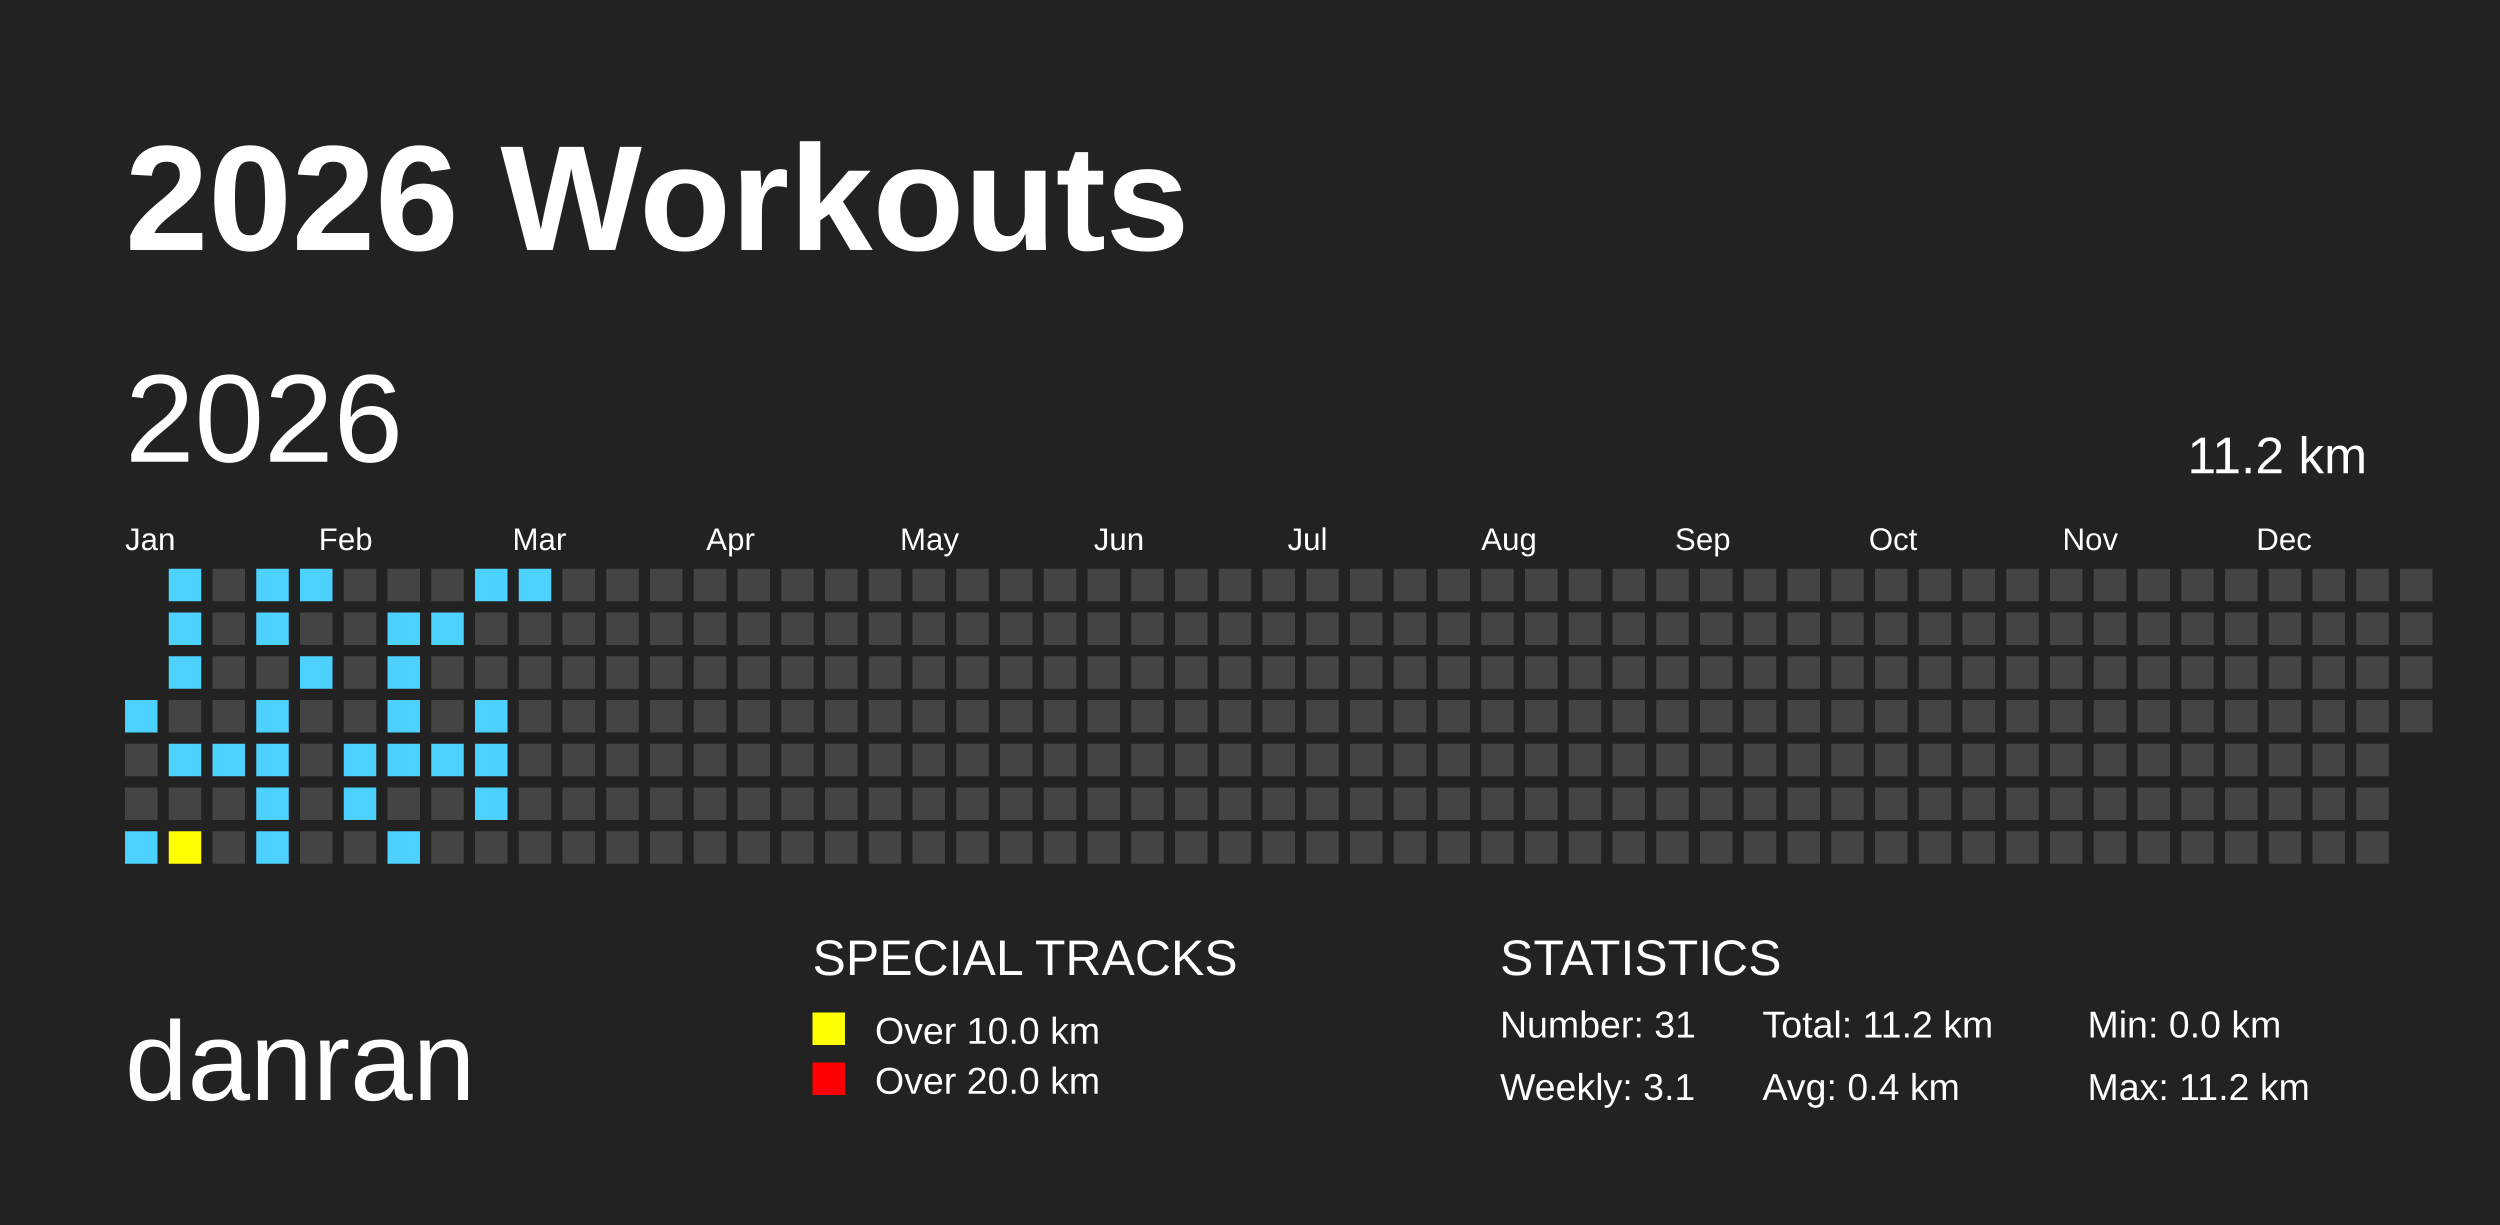
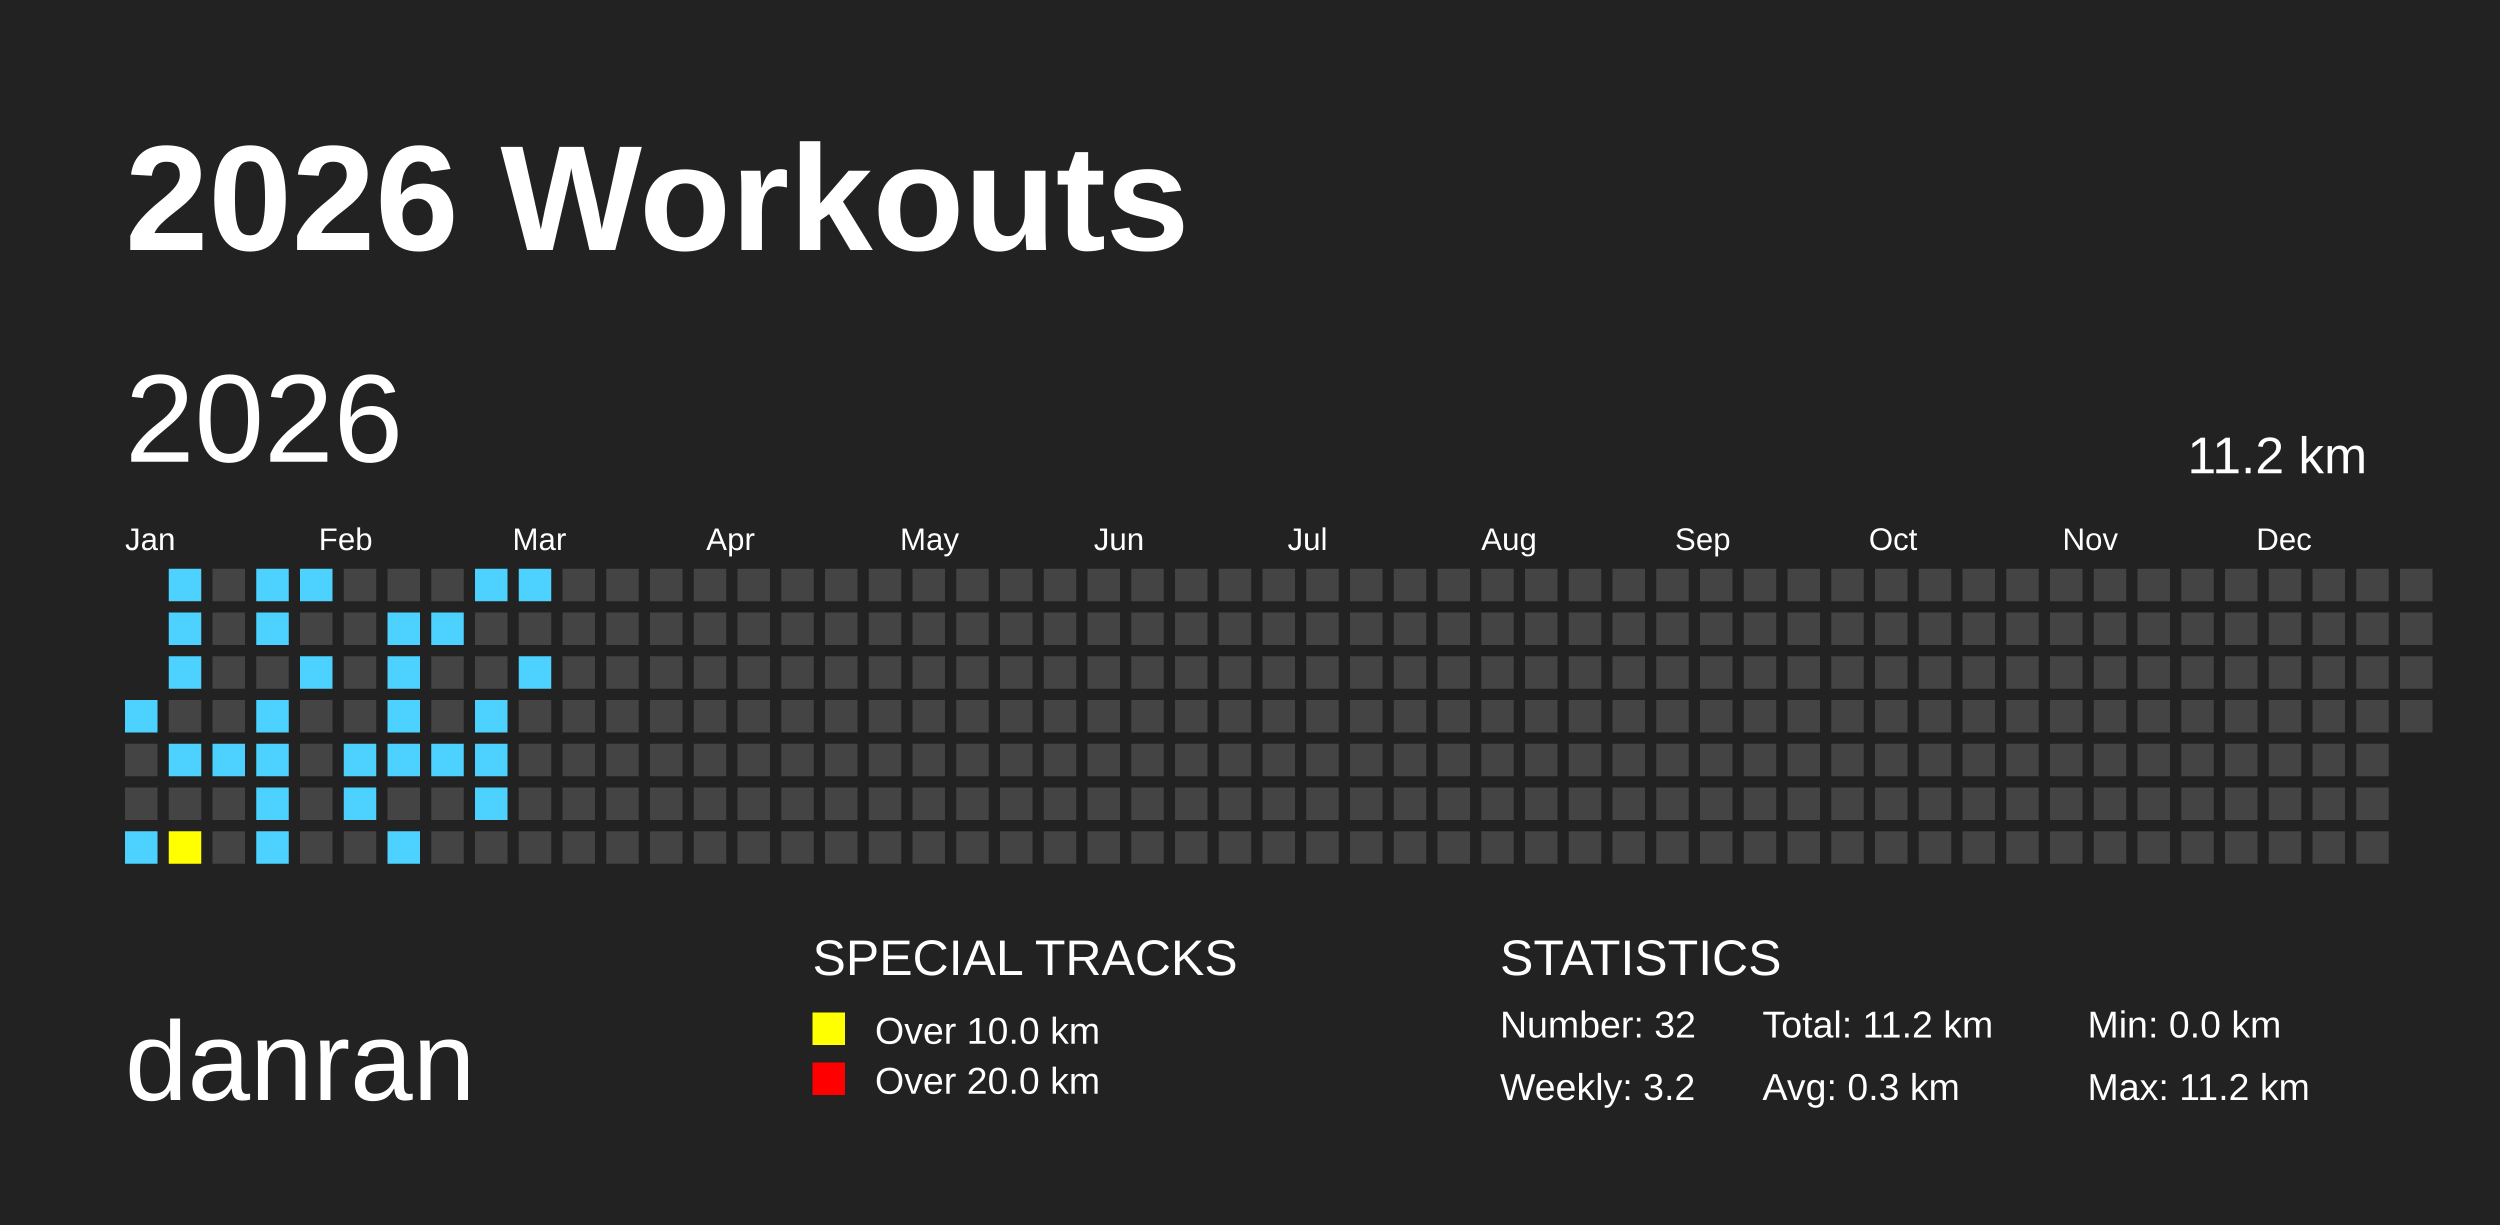
<svg xmlns="http://www.w3.org/2000/svg" baseProfile="full" height="98mm" version="1.1" viewBox="0,0,200,98" width="200mm">
  <defs />
  <rect fill="#222222" height="98" width="200" x="0" y="0" />
  <text fill="#FFFFFF" style="font-size:12px; font-family:Arial; font-weight:bold;" x="10" y="20">2026 Workouts</text>
  <text fill="#FFFFFF" style="font-size:9px; font-family:Arial" x="10" y="88">danran</text>
  <text fill="#FFFFFF" style="font-size:4px; font-family:Arial" x="65" y="78">SPECIAL TRACKS</text>
  <rect fill="yellow" height="2.6" width="2.6" x="65" y="81" />
  <text fill="#FFFFFF" style="font-size:3px; font-family:Arial" x="70" y="83.5">Over 10.0 km</text>
  <rect fill="red" height="2.6" width="2.6" x="65" y="85" />
  <text fill="#FFFFFF" style="font-size:3px; font-family:Arial" x="70" y="87.5">Over 20.0 km</text>
  <text fill="#FFFFFF" style="font-size:4px; font-family:Arial" x="120" y="78">STATISTICS</text>
-   <text fill="#FFFFFF" style="font-size:3px; font-family:Arial" x="120" y="83">Number: 31</text>
-   <text fill="#FFFFFF" style="font-size:3px; font-family:Arial" x="120" y="88">Weekly: 3.1</text>
+   <text fill="#FFFFFF" style="font-size:3px; font-family:Arial" x="120" y="83">Number: 32</text>
+   <text fill="#FFFFFF" style="font-size:3px; font-family:Arial" x="120" y="88">Weekly: 3.2</text>
  <text fill="#FFFFFF" style="font-size:3px; font-family:Arial" x="141" y="83">Total: 11.2 km</text>
-   <text fill="#FFFFFF" style="font-size:3px; font-family:Arial" x="141" y="88">Avg: 0.4 km</text>
+   <text fill="#FFFFFF" style="font-size:3px; font-family:Arial" x="141" y="88">Avg: 0.3 km</text>
  <text fill="#FFFFFF" style="font-size:3px; font-family:Arial" x="167" y="83">Min: 0.0 km</text>
  <text fill="#FFFFFF" style="font-size:3px; font-family:Arial" x="167" y="88">Max: 11.2 km</text>
  <text dominant-baseline="hanging" fill="#FFFFFF" style="font-size:10.0px; font-family:Arial;" x="10" y="30">2026</text>
  <text dominant-baseline="hanging" fill="#FFFFFF" style="font-size:4.125px; font-family:Arial;" x="175" y="35">11.2 km</text>
  <text fill="#FFFFFF" style="font-size:2.5px; font-family:Arial" x="10.0" y="44">Jan</text>
  <text fill="#FFFFFF" style="font-size:2.5px; font-family:Arial" x="25.5" y="44">Feb</text>
  <text fill="#FFFFFF" style="font-size:2.5px; font-family:Arial" x="41.0" y="44">Mar</text>
  <text fill="#FFFFFF" style="font-size:2.5px; font-family:Arial" x="56.5" y="44">Apr</text>
  <text fill="#FFFFFF" style="font-size:2.5px; font-family:Arial" x="72.0" y="44">May</text>
  <text fill="#FFFFFF" style="font-size:2.5px; font-family:Arial" x="87.5" y="44">Jun</text>
  <text fill="#FFFFFF" style="font-size:2.5px; font-family:Arial" x="103.0" y="44">Jul</text>
  <text fill="#FFFFFF" style="font-size:2.5px; font-family:Arial" x="118.5" y="44">Aug</text>
  <text fill="#FFFFFF" style="font-size:2.5px; font-family:Arial" x="134.0" y="44">Sep</text>
  <text fill="#FFFFFF" style="font-size:2.5px; font-family:Arial" x="149.5" y="44">Oct</text>
  <text fill="#FFFFFF" style="font-size:2.5px; font-family:Arial" x="165.0" y="44">Nov</text>
  <text fill="#FFFFFF" style="font-size:2.5px; font-family:Arial" x="180.5" y="44">Dec</text>
  <rect fill="#4DD2FF" height="2.6" width="2.6" x="10.0" y="56.0" />
  <rect fill="#444444" height="2.6" width="2.6" x="10.0" y="59.5" />
  <rect fill="#444444" height="2.6" width="2.6" x="10.0" y="63.0" />
  <rect fill="#4DD2FF" height="2.6" width="2.6" x="10.0" y="66.5" />
  <rect fill="#4DD2FF" height="2.6" width="2.6" x="13.5" y="45.5" />
  <rect fill="#4DD2FF" height="2.6" width="2.6" x="13.5" y="49.0" />
  <rect fill="#4DD2FF" height="2.6" width="2.6" x="13.5" y="52.5" />
  <rect fill="#444444" height="2.6" width="2.6" x="13.5" y="56.0" />
  <rect fill="#4DD2FF" height="2.6" width="2.6" x="13.5" y="59.5" />
  <rect fill="#444444" height="2.6" width="2.6" x="13.5" y="63.0" />
  <rect fill="yellow" height="2.6" width="2.6" x="13.5" y="66.5" />
  <rect fill="#444444" height="2.6" width="2.6" x="17.0" y="45.5" />
  <rect fill="#444444" height="2.6" width="2.6" x="17.0" y="49.0" />
  <rect fill="#444444" height="2.6" width="2.6" x="17.0" y="52.5" />
  <rect fill="#444444" height="2.6" width="2.6" x="17.0" y="56.0" />
  <rect fill="#4DD2FF" height="2.6" width="2.6" x="17.0" y="59.5" />
  <rect fill="#444444" height="2.6" width="2.6" x="17.0" y="63.0" />
  <rect fill="#444444" height="2.6" width="2.6" x="17.0" y="66.5" />
  <rect fill="#4DD2FF" height="2.6" width="2.6" x="20.5" y="45.5" />
  <rect fill="#4DD2FF" height="2.6" width="2.6" x="20.5" y="49.0" />
  <rect fill="#444444" height="2.6" width="2.6" x="20.5" y="52.5" />
  <rect fill="#4DD2FF" height="2.6" width="2.6" x="20.5" y="56.0" />
  <rect fill="#4DD2FF" height="2.6" width="2.6" x="20.5" y="59.5" />
  <rect fill="#4DD2FF" height="2.6" width="2.6" x="20.5" y="63.0" />
  <rect fill="#4DD2FF" height="2.6" width="2.6" x="20.5" y="66.5" />
  <rect fill="#4DD2FF" height="2.6" width="2.6" x="24.0" y="45.5" />
  <rect fill="#444444" height="2.6" width="2.6" x="24.0" y="49.0" />
  <rect fill="#4DD2FF" height="2.6" width="2.6" x="24.0" y="52.5" />
  <rect fill="#444444" height="2.6" width="2.6" x="24.0" y="56.0" />
  <rect fill="#444444" height="2.6" width="2.6" x="24.0" y="59.5" />
  <rect fill="#444444" height="2.6" width="2.6" x="24.0" y="63.0" />
  <rect fill="#444444" height="2.6" width="2.6" x="24.0" y="66.5" />
  <rect fill="#444444" height="2.6" width="2.6" x="27.5" y="45.5" />
  <rect fill="#444444" height="2.6" width="2.6" x="27.5" y="49.0" />
  <rect fill="#444444" height="2.6" width="2.6" x="27.5" y="52.5" />
  <rect fill="#444444" height="2.6" width="2.6" x="27.5" y="56.0" />
  <rect fill="#4DD2FF" height="2.6" width="2.6" x="27.5" y="59.5" />
  <rect fill="#4DD2FF" height="2.6" width="2.6" x="27.5" y="63.0" />
  <rect fill="#444444" height="2.6" width="2.6" x="27.5" y="66.5" />
  <rect fill="#444444" height="2.6" width="2.6" x="31.0" y="45.5" />
  <rect fill="#4DD2FF" height="2.6" width="2.6" x="31.0" y="49.0" />
  <rect fill="#4DD2FF" height="2.6" width="2.6" x="31.0" y="52.5" />
  <rect fill="#4DD2FF" height="2.6" width="2.6" x="31.0" y="56.0" />
  <rect fill="#4DD2FF" height="2.6" width="2.6" x="31.0" y="59.5" />
  <rect fill="#444444" height="2.6" width="2.6" x="31.0" y="63.0" />
  <rect fill="#4DD2FF" height="2.6" width="2.6" x="31.0" y="66.5" />
  <rect fill="#444444" height="2.6" width="2.6" x="34.5" y="45.5" />
  <rect fill="#4DD2FF" height="2.6" width="2.6" x="34.5" y="49.0" />
  <rect fill="#444444" height="2.6" width="2.6" x="34.5" y="52.5" />
  <rect fill="#444444" height="2.6" width="2.6" x="34.5" y="56.0" />
  <rect fill="#4DD2FF" height="2.6" width="2.6" x="34.5" y="59.5" />
  <rect fill="#444444" height="2.6" width="2.6" x="34.5" y="63.0" />
  <rect fill="#444444" height="2.6" width="2.6" x="34.5" y="66.5" />
  <rect fill="#4DD2FF" height="2.6" width="2.6" x="38.0" y="45.5" />
  <rect fill="#444444" height="2.6" width="2.6" x="38.0" y="49.0" />
  <rect fill="#444444" height="2.6" width="2.6" x="38.0" y="52.5" />
  <rect fill="#4DD2FF" height="2.6" width="2.6" x="38.0" y="56.0" />
  <rect fill="#4DD2FF" height="2.6" width="2.6" x="38.0" y="59.5" />
  <rect fill="#4DD2FF" height="2.6" width="2.6" x="38.0" y="63.0" />
  <rect fill="#444444" height="2.6" width="2.6" x="38.0" y="66.5" />
  <rect fill="#4DD2FF" height="2.6" width="2.6" x="41.5" y="45.5" />
  <rect fill="#444444" height="2.6" width="2.6" x="41.5" y="49.0" />
-   <rect fill="#444444" height="2.6" width="2.6" x="41.5" y="52.5" />
+   <rect fill="#4DD2FF" height="2.6" width="2.6" x="41.5" y="52.5" />
  <rect fill="#444444" height="2.6" width="2.6" x="41.5" y="56.0" />
  <rect fill="#444444" height="2.6" width="2.6" x="41.5" y="59.5" />
  <rect fill="#444444" height="2.6" width="2.6" x="41.5" y="63.0" />
  <rect fill="#444444" height="2.6" width="2.6" x="41.5" y="66.5" />
  <rect fill="#444444" height="2.6" width="2.6" x="45.0" y="45.5" />
  <rect fill="#444444" height="2.6" width="2.6" x="45.0" y="49.0" />
  <rect fill="#444444" height="2.6" width="2.6" x="45.0" y="52.5" />
  <rect fill="#444444" height="2.6" width="2.6" x="45.0" y="56.0" />
  <rect fill="#444444" height="2.6" width="2.6" x="45.0" y="59.5" />
  <rect fill="#444444" height="2.6" width="2.6" x="45.0" y="63.0" />
  <rect fill="#444444" height="2.6" width="2.6" x="45.0" y="66.5" />
  <rect fill="#444444" height="2.6" width="2.6" x="48.5" y="45.5" />
  <rect fill="#444444" height="2.6" width="2.6" x="48.5" y="49.0" />
  <rect fill="#444444" height="2.6" width="2.6" x="48.5" y="52.5" />
  <rect fill="#444444" height="2.6" width="2.6" x="48.5" y="56.0" />
  <rect fill="#444444" height="2.6" width="2.6" x="48.5" y="59.5" />
  <rect fill="#444444" height="2.6" width="2.6" x="48.5" y="63.0" />
  <rect fill="#444444" height="2.6" width="2.6" x="48.5" y="66.5" />
  <rect fill="#444444" height="2.6" width="2.6" x="52.0" y="45.5" />
  <rect fill="#444444" height="2.6" width="2.6" x="52.0" y="49.0" />
  <rect fill="#444444" height="2.6" width="2.6" x="52.0" y="52.5" />
  <rect fill="#444444" height="2.6" width="2.6" x="52.0" y="56.0" />
  <rect fill="#444444" height="2.6" width="2.6" x="52.0" y="59.5" />
  <rect fill="#444444" height="2.6" width="2.6" x="52.0" y="63.0" />
  <rect fill="#444444" height="2.6" width="2.6" x="52.0" y="66.5" />
  <rect fill="#444444" height="2.6" width="2.6" x="55.5" y="45.5" />
  <rect fill="#444444" height="2.6" width="2.6" x="55.5" y="49.0" />
  <rect fill="#444444" height="2.6" width="2.6" x="55.5" y="52.5" />
  <rect fill="#444444" height="2.6" width="2.6" x="55.5" y="56.0" />
  <rect fill="#444444" height="2.6" width="2.6" x="55.5" y="59.5" />
  <rect fill="#444444" height="2.6" width="2.6" x="55.5" y="63.0" />
  <rect fill="#444444" height="2.6" width="2.6" x="55.5" y="66.5" />
  <rect fill="#444444" height="2.6" width="2.6" x="59.0" y="45.5" />
  <rect fill="#444444" height="2.6" width="2.6" x="59.0" y="49.0" />
  <rect fill="#444444" height="2.6" width="2.6" x="59.0" y="52.5" />
  <rect fill="#444444" height="2.6" width="2.6" x="59.0" y="56.0" />
  <rect fill="#444444" height="2.6" width="2.6" x="59.0" y="59.5" />
  <rect fill="#444444" height="2.6" width="2.6" x="59.0" y="63.0" />
  <rect fill="#444444" height="2.6" width="2.6" x="59.0" y="66.5" />
  <rect fill="#444444" height="2.6" width="2.6" x="62.5" y="45.5" />
  <rect fill="#444444" height="2.6" width="2.6" x="62.5" y="49.0" />
  <rect fill="#444444" height="2.6" width="2.6" x="62.5" y="52.5" />
  <rect fill="#444444" height="2.6" width="2.6" x="62.5" y="56.0" />
  <rect fill="#444444" height="2.6" width="2.6" x="62.5" y="59.5" />
  <rect fill="#444444" height="2.6" width="2.6" x="62.5" y="63.0" />
  <rect fill="#444444" height="2.6" width="2.6" x="62.5" y="66.5" />
  <rect fill="#444444" height="2.6" width="2.6" x="66.0" y="45.5" />
  <rect fill="#444444" height="2.6" width="2.6" x="66.0" y="49.0" />
  <rect fill="#444444" height="2.6" width="2.6" x="66.0" y="52.5" />
  <rect fill="#444444" height="2.6" width="2.6" x="66.0" y="56.0" />
  <rect fill="#444444" height="2.6" width="2.6" x="66.0" y="59.5" />
  <rect fill="#444444" height="2.6" width="2.6" x="66.0" y="63.0" />
  <rect fill="#444444" height="2.6" width="2.6" x="66.0" y="66.5" />
  <rect fill="#444444" height="2.6" width="2.6" x="69.5" y="45.5" />
  <rect fill="#444444" height="2.6" width="2.6" x="69.5" y="49.0" />
  <rect fill="#444444" height="2.6" width="2.6" x="69.5" y="52.5" />
  <rect fill="#444444" height="2.6" width="2.6" x="69.5" y="56.0" />
  <rect fill="#444444" height="2.6" width="2.6" x="69.5" y="59.5" />
  <rect fill="#444444" height="2.6" width="2.6" x="69.5" y="63.0" />
  <rect fill="#444444" height="2.6" width="2.6" x="69.5" y="66.5" />
  <rect fill="#444444" height="2.6" width="2.6" x="73.0" y="45.5" />
  <rect fill="#444444" height="2.6" width="2.6" x="73.0" y="49.0" />
  <rect fill="#444444" height="2.6" width="2.6" x="73.0" y="52.5" />
  <rect fill="#444444" height="2.6" width="2.6" x="73.0" y="56.0" />
  <rect fill="#444444" height="2.6" width="2.6" x="73.0" y="59.5" />
  <rect fill="#444444" height="2.6" width="2.6" x="73.0" y="63.0" />
  <rect fill="#444444" height="2.6" width="2.6" x="73.0" y="66.5" />
  <rect fill="#444444" height="2.6" width="2.6" x="76.5" y="45.5" />
  <rect fill="#444444" height="2.6" width="2.6" x="76.5" y="49.0" />
  <rect fill="#444444" height="2.6" width="2.6" x="76.5" y="52.5" />
  <rect fill="#444444" height="2.6" width="2.6" x="76.5" y="56.0" />
  <rect fill="#444444" height="2.6" width="2.6" x="76.5" y="59.5" />
  <rect fill="#444444" height="2.6" width="2.6" x="76.5" y="63.0" />
  <rect fill="#444444" height="2.6" width="2.6" x="76.5" y="66.5" />
  <rect fill="#444444" height="2.6" width="2.6" x="80.0" y="45.5" />
  <rect fill="#444444" height="2.6" width="2.6" x="80.0" y="49.0" />
  <rect fill="#444444" height="2.6" width="2.6" x="80.0" y="52.5" />
  <rect fill="#444444" height="2.6" width="2.6" x="80.0" y="56.0" />
  <rect fill="#444444" height="2.6" width="2.6" x="80.0" y="59.5" />
  <rect fill="#444444" height="2.6" width="2.6" x="80.0" y="63.0" />
  <rect fill="#444444" height="2.6" width="2.6" x="80.0" y="66.5" />
  <rect fill="#444444" height="2.6" width="2.6" x="83.5" y="45.5" />
  <rect fill="#444444" height="2.6" width="2.6" x="83.5" y="49.0" />
  <rect fill="#444444" height="2.6" width="2.6" x="83.5" y="52.5" />
  <rect fill="#444444" height="2.6" width="2.6" x="83.5" y="56.0" />
  <rect fill="#444444" height="2.6" width="2.6" x="83.5" y="59.5" />
  <rect fill="#444444" height="2.6" width="2.6" x="83.5" y="63.0" />
  <rect fill="#444444" height="2.6" width="2.6" x="83.5" y="66.5" />
  <rect fill="#444444" height="2.6" width="2.6" x="87.0" y="45.5" />
  <rect fill="#444444" height="2.6" width="2.6" x="87.0" y="49.0" />
  <rect fill="#444444" height="2.6" width="2.6" x="87.0" y="52.5" />
  <rect fill="#444444" height="2.6" width="2.6" x="87.0" y="56.0" />
  <rect fill="#444444" height="2.6" width="2.6" x="87.0" y="59.5" />
  <rect fill="#444444" height="2.6" width="2.6" x="87.0" y="63.0" />
  <rect fill="#444444" height="2.6" width="2.6" x="87.0" y="66.5" />
  <rect fill="#444444" height="2.6" width="2.6" x="90.5" y="45.5" />
  <rect fill="#444444" height="2.6" width="2.6" x="90.5" y="49.0" />
  <rect fill="#444444" height="2.6" width="2.6" x="90.5" y="52.5" />
  <rect fill="#444444" height="2.6" width="2.6" x="90.5" y="56.0" />
  <rect fill="#444444" height="2.6" width="2.6" x="90.5" y="59.5" />
  <rect fill="#444444" height="2.6" width="2.6" x="90.5" y="63.0" />
  <rect fill="#444444" height="2.6" width="2.6" x="90.5" y="66.5" />
  <rect fill="#444444" height="2.6" width="2.6" x="94.0" y="45.5" />
  <rect fill="#444444" height="2.6" width="2.6" x="94.0" y="49.0" />
  <rect fill="#444444" height="2.6" width="2.6" x="94.0" y="52.5" />
  <rect fill="#444444" height="2.6" width="2.6" x="94.0" y="56.0" />
  <rect fill="#444444" height="2.6" width="2.6" x="94.0" y="59.5" />
  <rect fill="#444444" height="2.6" width="2.6" x="94.0" y="63.0" />
  <rect fill="#444444" height="2.6" width="2.6" x="94.0" y="66.5" />
  <rect fill="#444444" height="2.6" width="2.6" x="97.5" y="45.5" />
  <rect fill="#444444" height="2.6" width="2.6" x="97.5" y="49.0" />
  <rect fill="#444444" height="2.6" width="2.6" x="97.5" y="52.5" />
  <rect fill="#444444" height="2.6" width="2.6" x="97.5" y="56.0" />
  <rect fill="#444444" height="2.6" width="2.6" x="97.5" y="59.5" />
  <rect fill="#444444" height="2.6" width="2.6" x="97.5" y="63.0" />
  <rect fill="#444444" height="2.6" width="2.6" x="97.5" y="66.5" />
  <rect fill="#444444" height="2.6" width="2.6" x="101.0" y="45.5" />
  <rect fill="#444444" height="2.6" width="2.6" x="101.0" y="49.0" />
  <rect fill="#444444" height="2.6" width="2.6" x="101.0" y="52.5" />
  <rect fill="#444444" height="2.6" width="2.6" x="101.0" y="56.0" />
  <rect fill="#444444" height="2.6" width="2.6" x="101.0" y="59.5" />
  <rect fill="#444444" height="2.6" width="2.6" x="101.0" y="63.0" />
  <rect fill="#444444" height="2.6" width="2.6" x="101.0" y="66.5" />
  <rect fill="#444444" height="2.6" width="2.6" x="104.5" y="45.5" />
  <rect fill="#444444" height="2.6" width="2.6" x="104.5" y="49.0" />
  <rect fill="#444444" height="2.6" width="2.6" x="104.5" y="52.5" />
  <rect fill="#444444" height="2.6" width="2.6" x="104.5" y="56.0" />
  <rect fill="#444444" height="2.6" width="2.6" x="104.5" y="59.5" />
  <rect fill="#444444" height="2.6" width="2.6" x="104.5" y="63.0" />
  <rect fill="#444444" height="2.6" width="2.6" x="104.5" y="66.5" />
  <rect fill="#444444" height="2.6" width="2.6" x="108.0" y="45.5" />
  <rect fill="#444444" height="2.6" width="2.6" x="108.0" y="49.0" />
  <rect fill="#444444" height="2.6" width="2.6" x="108.0" y="52.5" />
  <rect fill="#444444" height="2.6" width="2.6" x="108.0" y="56.0" />
  <rect fill="#444444" height="2.6" width="2.6" x="108.0" y="59.5" />
  <rect fill="#444444" height="2.6" width="2.6" x="108.0" y="63.0" />
  <rect fill="#444444" height="2.6" width="2.6" x="108.0" y="66.5" />
  <rect fill="#444444" height="2.6" width="2.6" x="111.5" y="45.5" />
  <rect fill="#444444" height="2.6" width="2.6" x="111.5" y="49.0" />
  <rect fill="#444444" height="2.6" width="2.6" x="111.5" y="52.5" />
  <rect fill="#444444" height="2.6" width="2.6" x="111.5" y="56.0" />
  <rect fill="#444444" height="2.6" width="2.6" x="111.5" y="59.5" />
  <rect fill="#444444" height="2.6" width="2.6" x="111.5" y="63.0" />
  <rect fill="#444444" height="2.6" width="2.6" x="111.5" y="66.5" />
  <rect fill="#444444" height="2.6" width="2.6" x="115.0" y="45.5" />
  <rect fill="#444444" height="2.6" width="2.6" x="115.0" y="49.0" />
  <rect fill="#444444" height="2.6" width="2.6" x="115.0" y="52.5" />
  <rect fill="#444444" height="2.6" width="2.6" x="115.0" y="56.0" />
  <rect fill="#444444" height="2.6" width="2.6" x="115.0" y="59.5" />
  <rect fill="#444444" height="2.6" width="2.6" x="115.0" y="63.0" />
  <rect fill="#444444" height="2.6" width="2.6" x="115.0" y="66.5" />
  <rect fill="#444444" height="2.6" width="2.6" x="118.5" y="45.5" />
  <rect fill="#444444" height="2.6" width="2.6" x="118.5" y="49.0" />
  <rect fill="#444444" height="2.6" width="2.6" x="118.5" y="52.5" />
  <rect fill="#444444" height="2.6" width="2.6" x="118.5" y="56.0" />
  <rect fill="#444444" height="2.6" width="2.6" x="118.5" y="59.5" />
  <rect fill="#444444" height="2.6" width="2.6" x="118.5" y="63.0" />
  <rect fill="#444444" height="2.6" width="2.6" x="118.5" y="66.5" />
  <rect fill="#444444" height="2.6" width="2.6" x="122.0" y="45.5" />
  <rect fill="#444444" height="2.6" width="2.6" x="122.0" y="49.0" />
  <rect fill="#444444" height="2.6" width="2.6" x="122.0" y="52.5" />
  <rect fill="#444444" height="2.6" width="2.6" x="122.0" y="56.0" />
  <rect fill="#444444" height="2.6" width="2.6" x="122.0" y="59.5" />
  <rect fill="#444444" height="2.6" width="2.6" x="122.0" y="63.0" />
  <rect fill="#444444" height="2.6" width="2.6" x="122.0" y="66.5" />
  <rect fill="#444444" height="2.6" width="2.6" x="125.5" y="45.5" />
  <rect fill="#444444" height="2.6" width="2.6" x="125.5" y="49.0" />
  <rect fill="#444444" height="2.6" width="2.6" x="125.5" y="52.5" />
  <rect fill="#444444" height="2.6" width="2.6" x="125.5" y="56.0" />
  <rect fill="#444444" height="2.6" width="2.6" x="125.5" y="59.5" />
  <rect fill="#444444" height="2.6" width="2.6" x="125.5" y="63.0" />
  <rect fill="#444444" height="2.6" width="2.6" x="125.5" y="66.5" />
  <rect fill="#444444" height="2.6" width="2.6" x="129.0" y="45.5" />
  <rect fill="#444444" height="2.6" width="2.6" x="129.0" y="49.0" />
  <rect fill="#444444" height="2.6" width="2.6" x="129.0" y="52.5" />
  <rect fill="#444444" height="2.6" width="2.6" x="129.0" y="56.0" />
  <rect fill="#444444" height="2.6" width="2.6" x="129.0" y="59.5" />
  <rect fill="#444444" height="2.6" width="2.6" x="129.0" y="63.0" />
  <rect fill="#444444" height="2.6" width="2.6" x="129.0" y="66.5" />
  <rect fill="#444444" height="2.6" width="2.6" x="132.5" y="45.5" />
  <rect fill="#444444" height="2.6" width="2.6" x="132.5" y="49.0" />
  <rect fill="#444444" height="2.6" width="2.6" x="132.5" y="52.5" />
  <rect fill="#444444" height="2.6" width="2.6" x="132.5" y="56.0" />
  <rect fill="#444444" height="2.6" width="2.6" x="132.5" y="59.5" />
  <rect fill="#444444" height="2.6" width="2.6" x="132.5" y="63.0" />
  <rect fill="#444444" height="2.6" width="2.6" x="132.5" y="66.5" />
  <rect fill="#444444" height="2.6" width="2.6" x="136.0" y="45.5" />
  <rect fill="#444444" height="2.6" width="2.6" x="136.0" y="49.0" />
  <rect fill="#444444" height="2.6" width="2.6" x="136.0" y="52.5" />
  <rect fill="#444444" height="2.6" width="2.6" x="136.0" y="56.0" />
  <rect fill="#444444" height="2.6" width="2.6" x="136.0" y="59.5" />
  <rect fill="#444444" height="2.6" width="2.6" x="136.0" y="63.0" />
  <rect fill="#444444" height="2.6" width="2.6" x="136.0" y="66.5" />
  <rect fill="#444444" height="2.6" width="2.6" x="139.5" y="45.5" />
  <rect fill="#444444" height="2.6" width="2.6" x="139.5" y="49.0" />
  <rect fill="#444444" height="2.6" width="2.6" x="139.5" y="52.5" />
  <rect fill="#444444" height="2.6" width="2.6" x="139.5" y="56.0" />
  <rect fill="#444444" height="2.6" width="2.6" x="139.5" y="59.5" />
  <rect fill="#444444" height="2.6" width="2.6" x="139.5" y="63.0" />
  <rect fill="#444444" height="2.6" width="2.6" x="139.5" y="66.5" />
  <rect fill="#444444" height="2.6" width="2.6" x="143.0" y="45.5" />
  <rect fill="#444444" height="2.6" width="2.6" x="143.0" y="49.0" />
  <rect fill="#444444" height="2.6" width="2.6" x="143.0" y="52.5" />
  <rect fill="#444444" height="2.6" width="2.6" x="143.0" y="56.0" />
  <rect fill="#444444" height="2.6" width="2.6" x="143.0" y="59.5" />
  <rect fill="#444444" height="2.6" width="2.6" x="143.0" y="63.0" />
  <rect fill="#444444" height="2.6" width="2.6" x="143.0" y="66.5" />
  <rect fill="#444444" height="2.6" width="2.6" x="146.5" y="45.5" />
  <rect fill="#444444" height="2.6" width="2.6" x="146.5" y="49.0" />
  <rect fill="#444444" height="2.6" width="2.6" x="146.5" y="52.5" />
  <rect fill="#444444" height="2.6" width="2.6" x="146.5" y="56.0" />
  <rect fill="#444444" height="2.6" width="2.6" x="146.5" y="59.5" />
  <rect fill="#444444" height="2.6" width="2.6" x="146.5" y="63.0" />
  <rect fill="#444444" height="2.6" width="2.6" x="146.5" y="66.5" />
  <rect fill="#444444" height="2.6" width="2.6" x="150.0" y="45.5" />
  <rect fill="#444444" height="2.6" width="2.6" x="150.0" y="49.0" />
  <rect fill="#444444" height="2.6" width="2.6" x="150.0" y="52.5" />
  <rect fill="#444444" height="2.6" width="2.6" x="150.0" y="56.0" />
  <rect fill="#444444" height="2.6" width="2.6" x="150.0" y="59.5" />
  <rect fill="#444444" height="2.6" width="2.6" x="150.0" y="63.0" />
  <rect fill="#444444" height="2.6" width="2.6" x="150.0" y="66.5" />
  <rect fill="#444444" height="2.6" width="2.6" x="153.5" y="45.5" />
  <rect fill="#444444" height="2.6" width="2.6" x="153.5" y="49.0" />
  <rect fill="#444444" height="2.6" width="2.6" x="153.5" y="52.5" />
  <rect fill="#444444" height="2.6" width="2.6" x="153.5" y="56.0" />
  <rect fill="#444444" height="2.6" width="2.6" x="153.5" y="59.5" />
  <rect fill="#444444" height="2.6" width="2.6" x="153.5" y="63.0" />
  <rect fill="#444444" height="2.6" width="2.6" x="153.5" y="66.5" />
  <rect fill="#444444" height="2.6" width="2.6" x="157.0" y="45.5" />
  <rect fill="#444444" height="2.6" width="2.6" x="157.0" y="49.0" />
  <rect fill="#444444" height="2.6" width="2.6" x="157.0" y="52.5" />
  <rect fill="#444444" height="2.6" width="2.6" x="157.0" y="56.0" />
  <rect fill="#444444" height="2.6" width="2.6" x="157.0" y="59.5" />
  <rect fill="#444444" height="2.6" width="2.6" x="157.0" y="63.0" />
  <rect fill="#444444" height="2.6" width="2.6" x="157.0" y="66.5" />
  <rect fill="#444444" height="2.6" width="2.6" x="160.5" y="45.5" />
  <rect fill="#444444" height="2.6" width="2.6" x="160.5" y="49.0" />
  <rect fill="#444444" height="2.6" width="2.6" x="160.5" y="52.5" />
  <rect fill="#444444" height="2.6" width="2.6" x="160.5" y="56.0" />
  <rect fill="#444444" height="2.6" width="2.6" x="160.5" y="59.5" />
  <rect fill="#444444" height="2.6" width="2.6" x="160.5" y="63.0" />
  <rect fill="#444444" height="2.6" width="2.6" x="160.5" y="66.5" />
  <rect fill="#444444" height="2.6" width="2.6" x="164.0" y="45.5" />
  <rect fill="#444444" height="2.6" width="2.6" x="164.0" y="49.0" />
  <rect fill="#444444" height="2.6" width="2.6" x="164.0" y="52.5" />
  <rect fill="#444444" height="2.6" width="2.6" x="164.0" y="56.0" />
  <rect fill="#444444" height="2.6" width="2.6" x="164.0" y="59.5" />
  <rect fill="#444444" height="2.6" width="2.6" x="164.0" y="63.0" />
  <rect fill="#444444" height="2.6" width="2.6" x="164.0" y="66.5" />
  <rect fill="#444444" height="2.6" width="2.6" x="167.5" y="45.5" />
  <rect fill="#444444" height="2.6" width="2.6" x="167.5" y="49.0" />
  <rect fill="#444444" height="2.6" width="2.6" x="167.5" y="52.5" />
  <rect fill="#444444" height="2.6" width="2.6" x="167.5" y="56.0" />
  <rect fill="#444444" height="2.6" width="2.6" x="167.5" y="59.5" />
  <rect fill="#444444" height="2.6" width="2.6" x="167.5" y="63.0" />
  <rect fill="#444444" height="2.6" width="2.6" x="167.5" y="66.5" />
  <rect fill="#444444" height="2.6" width="2.6" x="171.0" y="45.5" />
  <rect fill="#444444" height="2.6" width="2.6" x="171.0" y="49.0" />
  <rect fill="#444444" height="2.6" width="2.6" x="171.0" y="52.5" />
  <rect fill="#444444" height="2.6" width="2.6" x="171.0" y="56.0" />
  <rect fill="#444444" height="2.6" width="2.6" x="171.0" y="59.5" />
  <rect fill="#444444" height="2.6" width="2.6" x="171.0" y="63.0" />
  <rect fill="#444444" height="2.6" width="2.6" x="171.0" y="66.5" />
  <rect fill="#444444" height="2.6" width="2.6" x="174.5" y="45.5" />
  <rect fill="#444444" height="2.6" width="2.6" x="174.5" y="49.0" />
  <rect fill="#444444" height="2.6" width="2.6" x="174.5" y="52.5" />
  <rect fill="#444444" height="2.6" width="2.6" x="174.5" y="56.0" />
  <rect fill="#444444" height="2.6" width="2.6" x="174.5" y="59.5" />
  <rect fill="#444444" height="2.6" width="2.6" x="174.5" y="63.0" />
  <rect fill="#444444" height="2.6" width="2.6" x="174.5" y="66.5" />
  <rect fill="#444444" height="2.6" width="2.6" x="178.0" y="45.5" />
  <rect fill="#444444" height="2.6" width="2.6" x="178.0" y="49.0" />
  <rect fill="#444444" height="2.6" width="2.6" x="178.0" y="52.5" />
  <rect fill="#444444" height="2.6" width="2.6" x="178.0" y="56.0" />
  <rect fill="#444444" height="2.6" width="2.6" x="178.0" y="59.5" />
  <rect fill="#444444" height="2.6" width="2.6" x="178.0" y="63.0" />
  <rect fill="#444444" height="2.6" width="2.6" x="178.0" y="66.5" />
  <rect fill="#444444" height="2.6" width="2.6" x="181.5" y="45.5" />
  <rect fill="#444444" height="2.6" width="2.6" x="181.5" y="49.0" />
  <rect fill="#444444" height="2.6" width="2.6" x="181.5" y="52.5" />
  <rect fill="#444444" height="2.6" width="2.6" x="181.5" y="56.0" />
  <rect fill="#444444" height="2.6" width="2.6" x="181.5" y="59.5" />
  <rect fill="#444444" height="2.6" width="2.6" x="181.5" y="63.0" />
  <rect fill="#444444" height="2.6" width="2.6" x="181.5" y="66.5" />
  <rect fill="#444444" height="2.6" width="2.6" x="185.0" y="45.5" />
  <rect fill="#444444" height="2.6" width="2.6" x="185.0" y="49.0" />
  <rect fill="#444444" height="2.6" width="2.6" x="185.0" y="52.5" />
  <rect fill="#444444" height="2.6" width="2.6" x="185.0" y="56.0" />
  <rect fill="#444444" height="2.6" width="2.6" x="185.0" y="59.5" />
  <rect fill="#444444" height="2.6" width="2.6" x="185.0" y="63.0" />
  <rect fill="#444444" height="2.6" width="2.6" x="185.0" y="66.5" />
  <rect fill="#444444" height="2.6" width="2.6" x="188.5" y="45.5" />
  <rect fill="#444444" height="2.6" width="2.6" x="188.5" y="49.0" />
  <rect fill="#444444" height="2.6" width="2.6" x="188.5" y="52.5" />
  <rect fill="#444444" height="2.6" width="2.6" x="188.5" y="56.0" />
  <rect fill="#444444" height="2.6" width="2.6" x="188.5" y="59.5" />
  <rect fill="#444444" height="2.6" width="2.6" x="188.5" y="63.0" />
  <rect fill="#444444" height="2.6" width="2.6" x="188.5" y="66.5" />
  <rect fill="#444444" height="2.6" width="2.6" x="192.0" y="45.5" />
  <rect fill="#444444" height="2.6" width="2.6" x="192.0" y="49.0" />
  <rect fill="#444444" height="2.6" width="2.6" x="192.0" y="52.5" />
  <rect fill="#444444" height="2.6" width="2.6" x="192.0" y="56.0" />
</svg>
